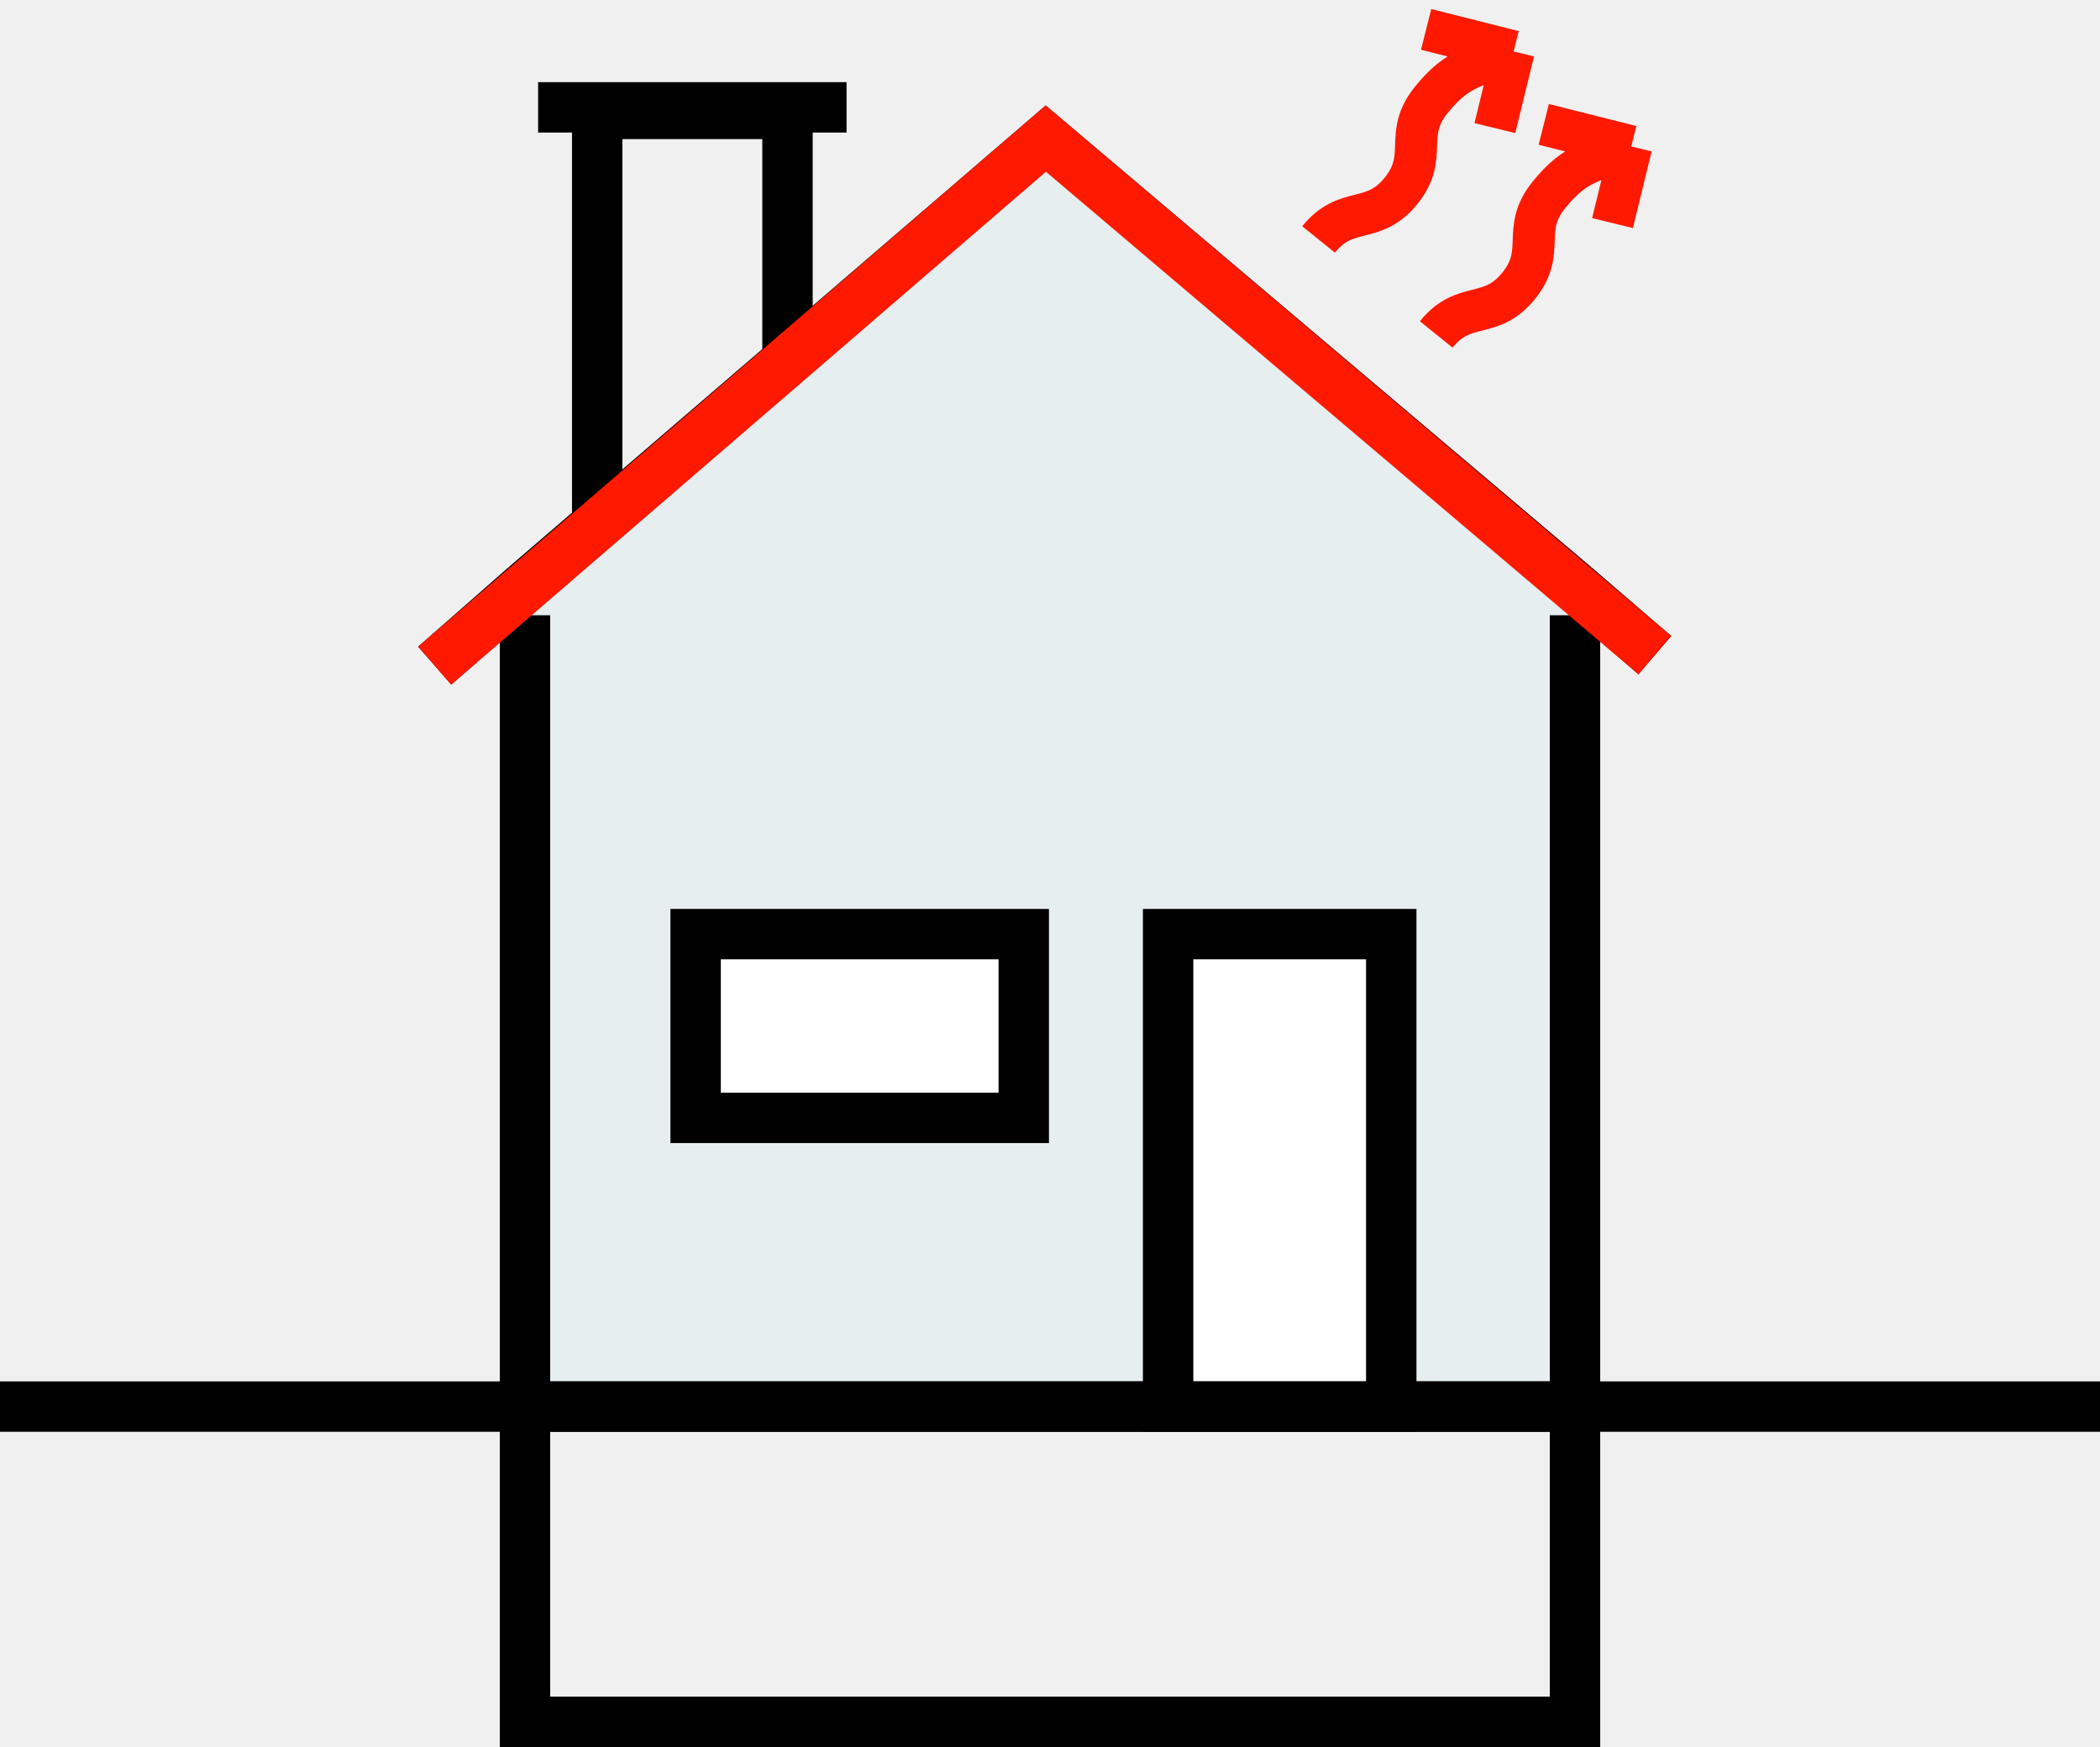
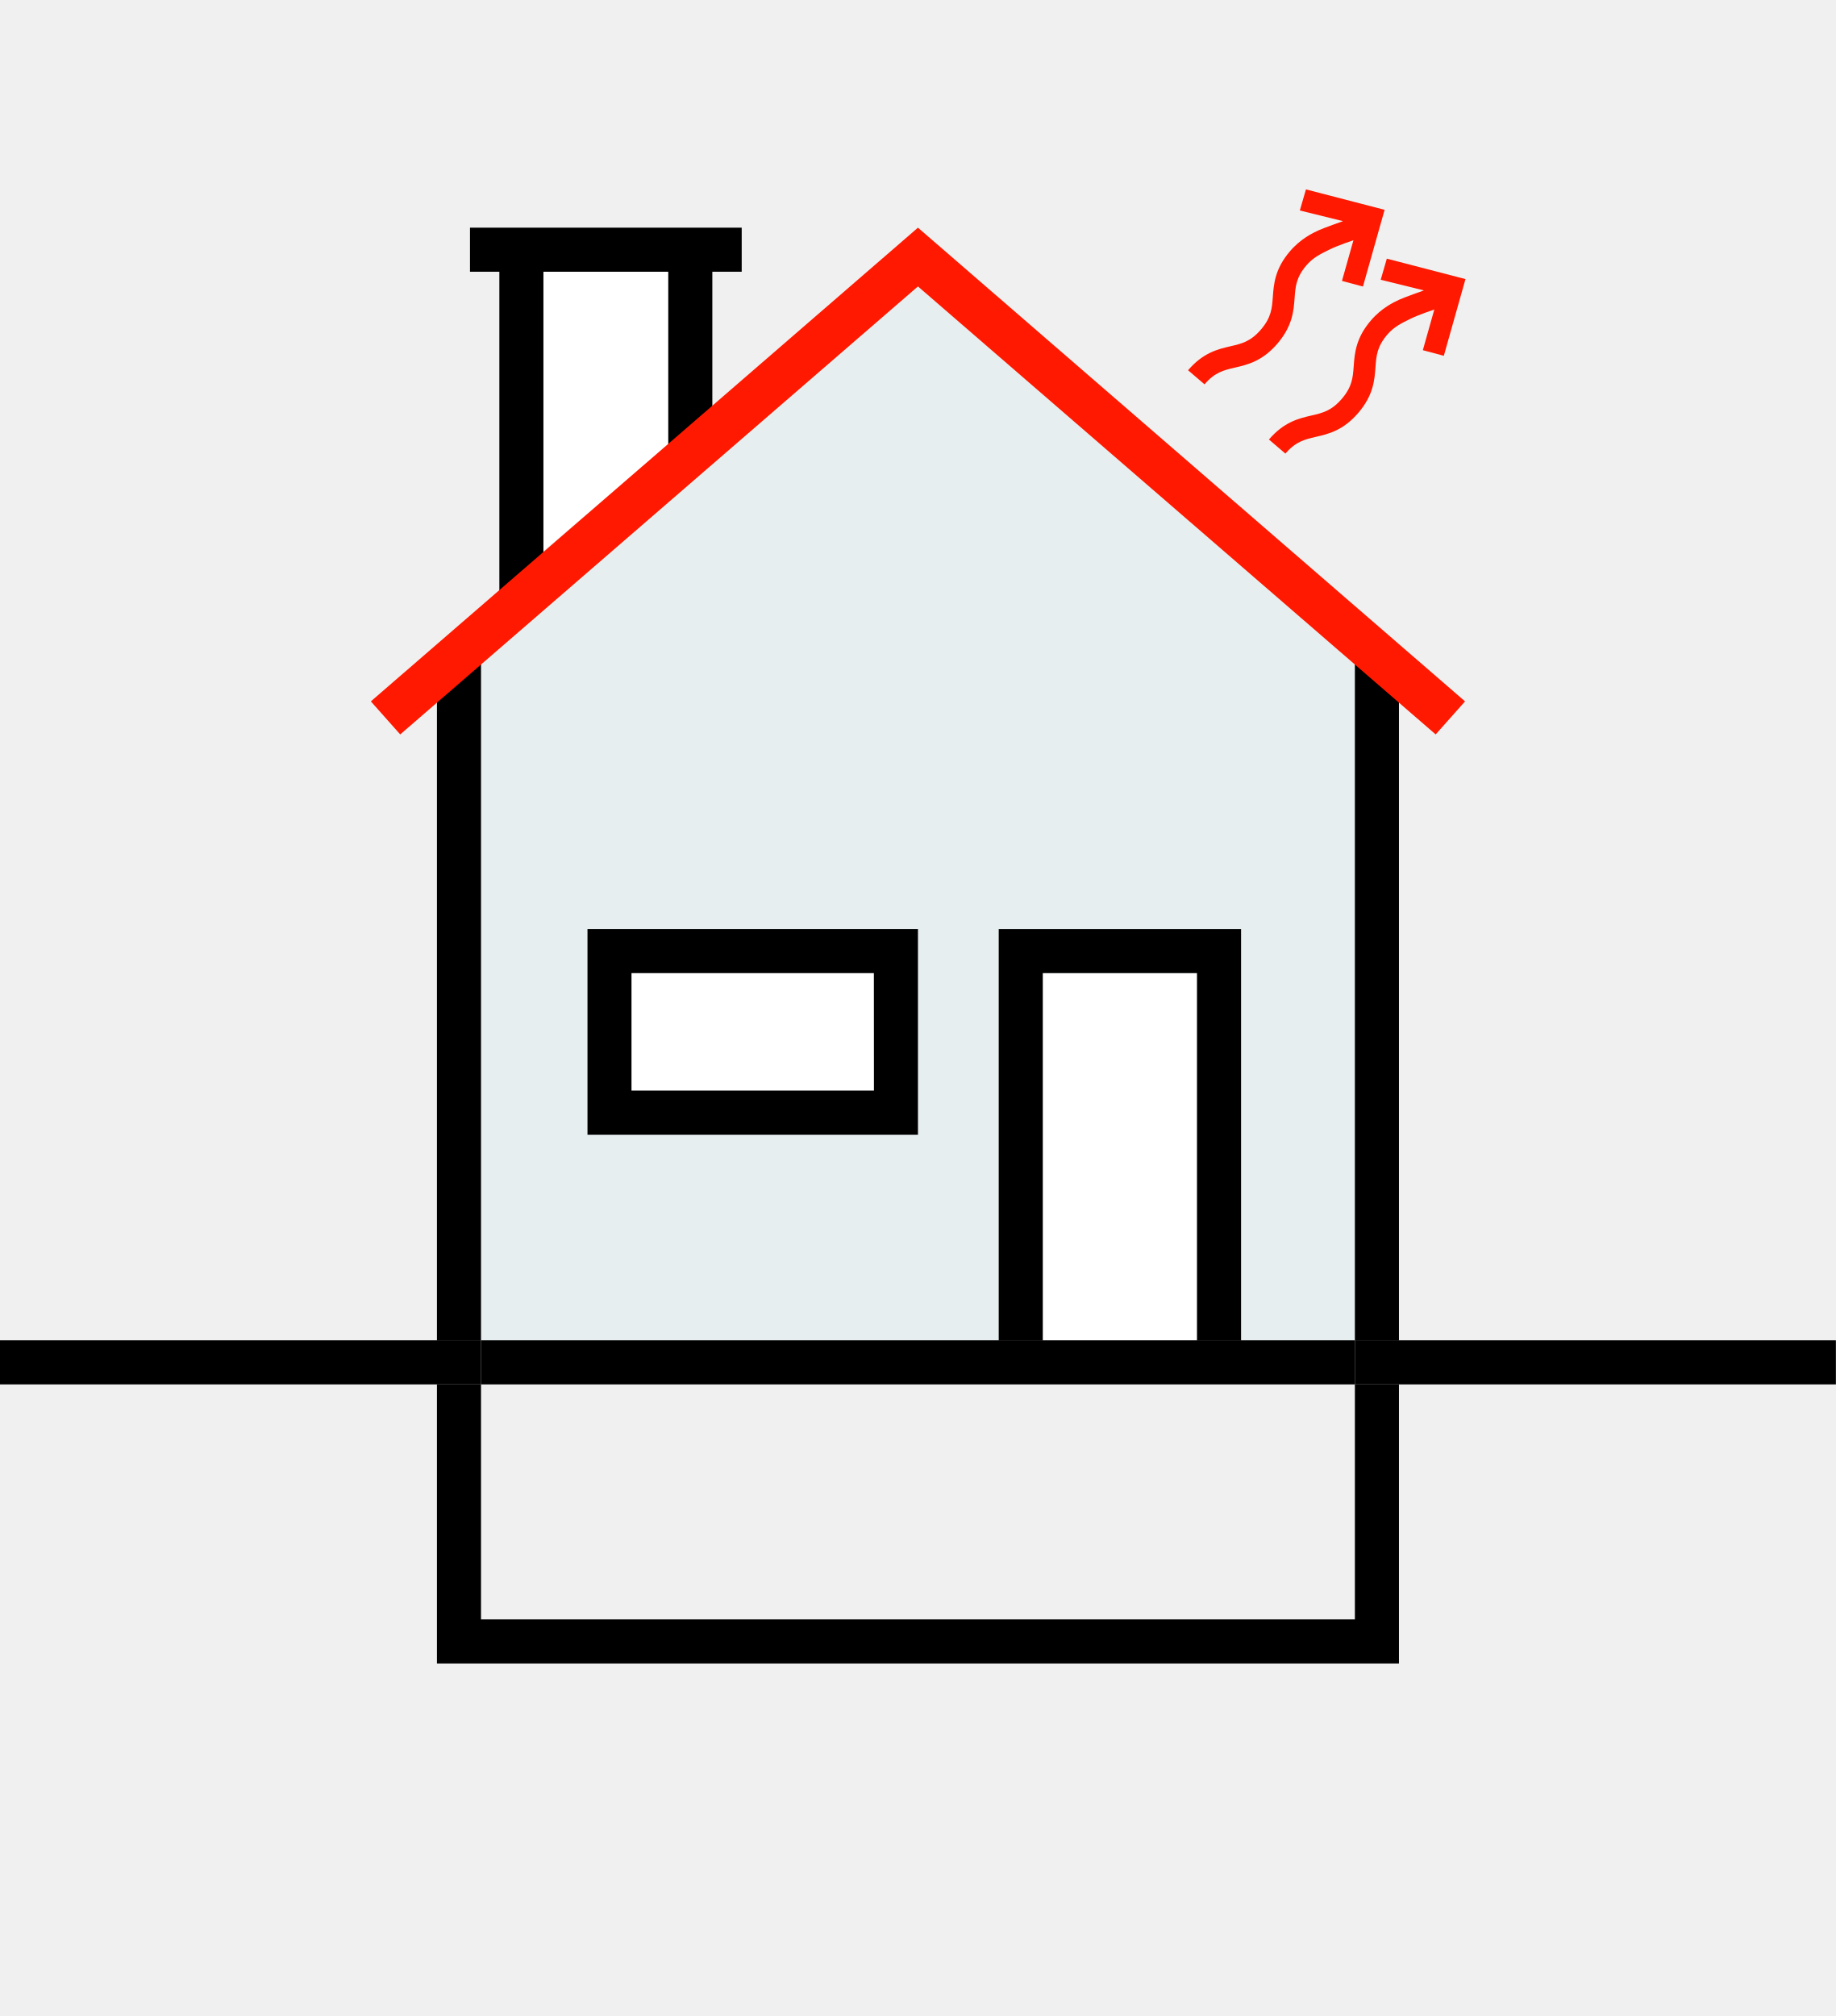
- <svg xmlns="http://www.w3.org/2000/svg" width="500" height="416" viewBox="0 0 500 416" fill="none">
-   <path d="M375 139.625V334.938H125V139.625" fill="#E6EEEF" />
-   <path d="M375 139.625V334.938H125V139.625M375 139.625L394 156M375 139.625L249 33L125 139.625M125 139.625L103.5 158.5" stroke="black" stroke-width="12" stroke-miterlimit="10" />
-   <path d="M375 335V410H125V335" stroke="black" stroke-width="12" stroke-miterlimit="10" />
-   <path d="M331.25 222.438H278.125V334.938H331.25V222.438Z" fill="white" stroke="black" stroke-width="12" stroke-miterlimit="10" />
-   <path d="M243.75 222.438H165.625V266.188H243.75V222.438Z" fill="white" stroke="black" stroke-width="12" stroke-miterlimit="10" />
-   <path d="M500 334.938H0" stroke="black" stroke-width="12" stroke-miterlimit="10" />
-   <path d="M142.188 124L142.188 27.125H187.5V83.5" stroke="black" stroke-width="12" stroke-miterlimit="10" />
-   <path d="M201.562 25.562L128.125 25.562" stroke="black" stroke-width="12" stroke-miterlimit="10" />
-   <path d="M249.5 33L381.5 146.5H119.5L249.5 33Z" fill="#E6EEEF" />
-   <path d="M394 156L249 33L103.5 158.5" stroke="#FF1900" stroke-width="12" />
-   <path d="M388.388 34.868C379.547 38.654 375.462 38.141 368.761 46.44C362.059 54.738 368.283 59.764 361.582 68.063C354.88 76.362 348.656 71.335 341.955 79.634M388.388 34.868L383.931 53.12M388.388 34.868L367.563 29.619" stroke="#FF1900" stroke-width="10" stroke-miterlimit="10" />
-   <path d="M360.38 12.251C351.539 16.037 347.455 15.524 340.753 23.822C334.052 32.121 340.275 37.147 333.574 45.446C326.872 53.744 320.648 48.718 313.947 57.017M360.38 12.251L355.923 30.503M360.38 12.251L339.555 7.002" stroke="#FF1900" stroke-width="10" stroke-miterlimit="10" />
+ <svg xmlns="http://www.w3.org/2000/svg" width="500" height="549" viewBox="0 0 500 549" fill="none">
+   <path d="M130 181L250 76L370 181V365H130V181Z" fill="#E6EEEF" />
+   <path fill-rule="evenodd" clip-rule="evenodd" d="M369 365V179H381V365H369Z" fill="black" />
+   <path fill-rule="evenodd" clip-rule="evenodd" d="M119 365V179H131V365H119Z" fill="black" />
+   <path d="M182 70H148V150L182 121V70Z" fill="white" />
+   <path fill-rule="evenodd" clip-rule="evenodd" d="M202 62L128 62V74L136 74V162H148V74H182V122H194V74L202 74V62Z" fill="black" />
+   <path d="M284 365V265H326V365H284Z" fill="white" />
+   <path d="M172 297V265H238V297H172Z" fill="white" />
+   <path fill-rule="evenodd" clip-rule="evenodd" d="M250 62L399 191L391 200L250 78L109 200L101 191L250 62Z" fill="#FF1900" />
+   <path fill-rule="evenodd" clip-rule="evenodd" d="M131 441V377H119V453H381V377H369V441H131Z" fill="black" />
+   <path fill-rule="evenodd" clip-rule="evenodd" d="M272 253H338V365H272V253ZM284 265V365H326V265H284Z" fill="black" />
+   <path fill-rule="evenodd" clip-rule="evenodd" d="M160 253H250V309H160V253ZM171.983 265V297H238.017L238 265H171.983Z" fill="black" />
+   <path fill-rule="evenodd" clip-rule="evenodd" d="M0 365H131V377H0V365Z" fill="black" />
+   <path fill-rule="evenodd" clip-rule="evenodd" d="M131 365H369V377H131V365Z" fill="black" />
+   <path fill-rule="evenodd" clip-rule="evenodd" d="M369 365H500V377H369V365Z" fill="black" />
+   <path fill-rule="evenodd" clip-rule="evenodd" d="M377.092 57.138L371.196 78.029L365.48 76.498L368.605 65.424C368.605 65.424 364.352 66.826 362.059 67.971C359.765 69.116 357.681 70.061 355.811 72.243C354.34 73.961 353.625 75.427 353.227 76.75C352.812 78.134 352.704 79.468 352.58 81.154L352.573 81.254C352.456 82.854 352.315 84.787 351.694 86.853C351.042 89.021 349.902 91.234 347.902 93.569C345.902 95.903 343.892 97.371 341.849 98.348C339.903 99.279 338.015 99.716 336.452 100.077L336.355 100.1C334.707 100.481 333.405 100.793 332.102 101.416C330.856 102.013 329.517 102.945 328.046 104.663L323.566 100.826C325.566 98.491 327.577 97.024 329.619 96.047C331.565 95.116 333.453 94.679 335.016 94.318L335.113 94.295C336.761 93.914 338.063 93.602 339.366 92.978C340.612 92.382 341.951 91.45 343.422 89.732C344.893 88.014 345.609 86.548 346.006 85.225C346.422 83.841 346.53 82.507 346.653 80.82L346.661 80.721C346.778 79.121 346.919 77.188 347.54 75.122C348.191 72.954 349.332 70.741 351.332 68.406C354.235 65.017 357.541 63.444 359.04 62.752C360.539 62.06 365.769 60.222 365.769 60.222L354.003 57.321L355.671 51.574L377.092 57.138Z" fill="#FF1900" />
+   <path fill-rule="evenodd" clip-rule="evenodd" d="M399.118 76.001L393.222 96.892L387.506 95.362L390.631 84.288C390.631 84.288 386.378 85.69 384.084 86.835C381.791 87.98 379.706 88.924 377.837 91.107C376.366 92.825 375.651 94.291 375.253 95.614C374.837 96.998 374.729 98.332 374.606 100.018L374.599 100.118C374.482 101.718 374.34 103.651 373.72 105.717C373.068 107.885 371.928 110.098 369.928 112.433C367.928 114.767 365.917 116.235 363.875 117.212C361.929 118.143 360.041 118.58 358.478 118.941L358.381 118.964C356.733 119.345 355.431 119.657 354.128 120.28C352.882 120.877 351.543 121.809 350.072 123.527L345.592 119.69C347.592 117.355 349.603 115.888 351.645 114.911C353.591 113.98 355.479 113.543 357.042 113.181L357.139 113.159C358.787 112.778 360.089 112.466 361.392 111.842C362.638 111.246 363.977 110.313 365.448 108.596C366.919 106.878 367.635 105.412 368.032 104.089C368.448 102.705 368.556 101.371 368.679 99.684L368.687 99.584C368.804 97.985 368.945 96.052 369.565 93.986C370.217 91.818 371.358 89.605 373.357 87.27C376.26 83.88 379.567 82.308 381.066 81.616C382.565 80.924 387.795 79.086 387.795 79.086L376.029 76.185L377.697 70.438L399.118 76.001Z" fill="#FF1900" />
</svg>
